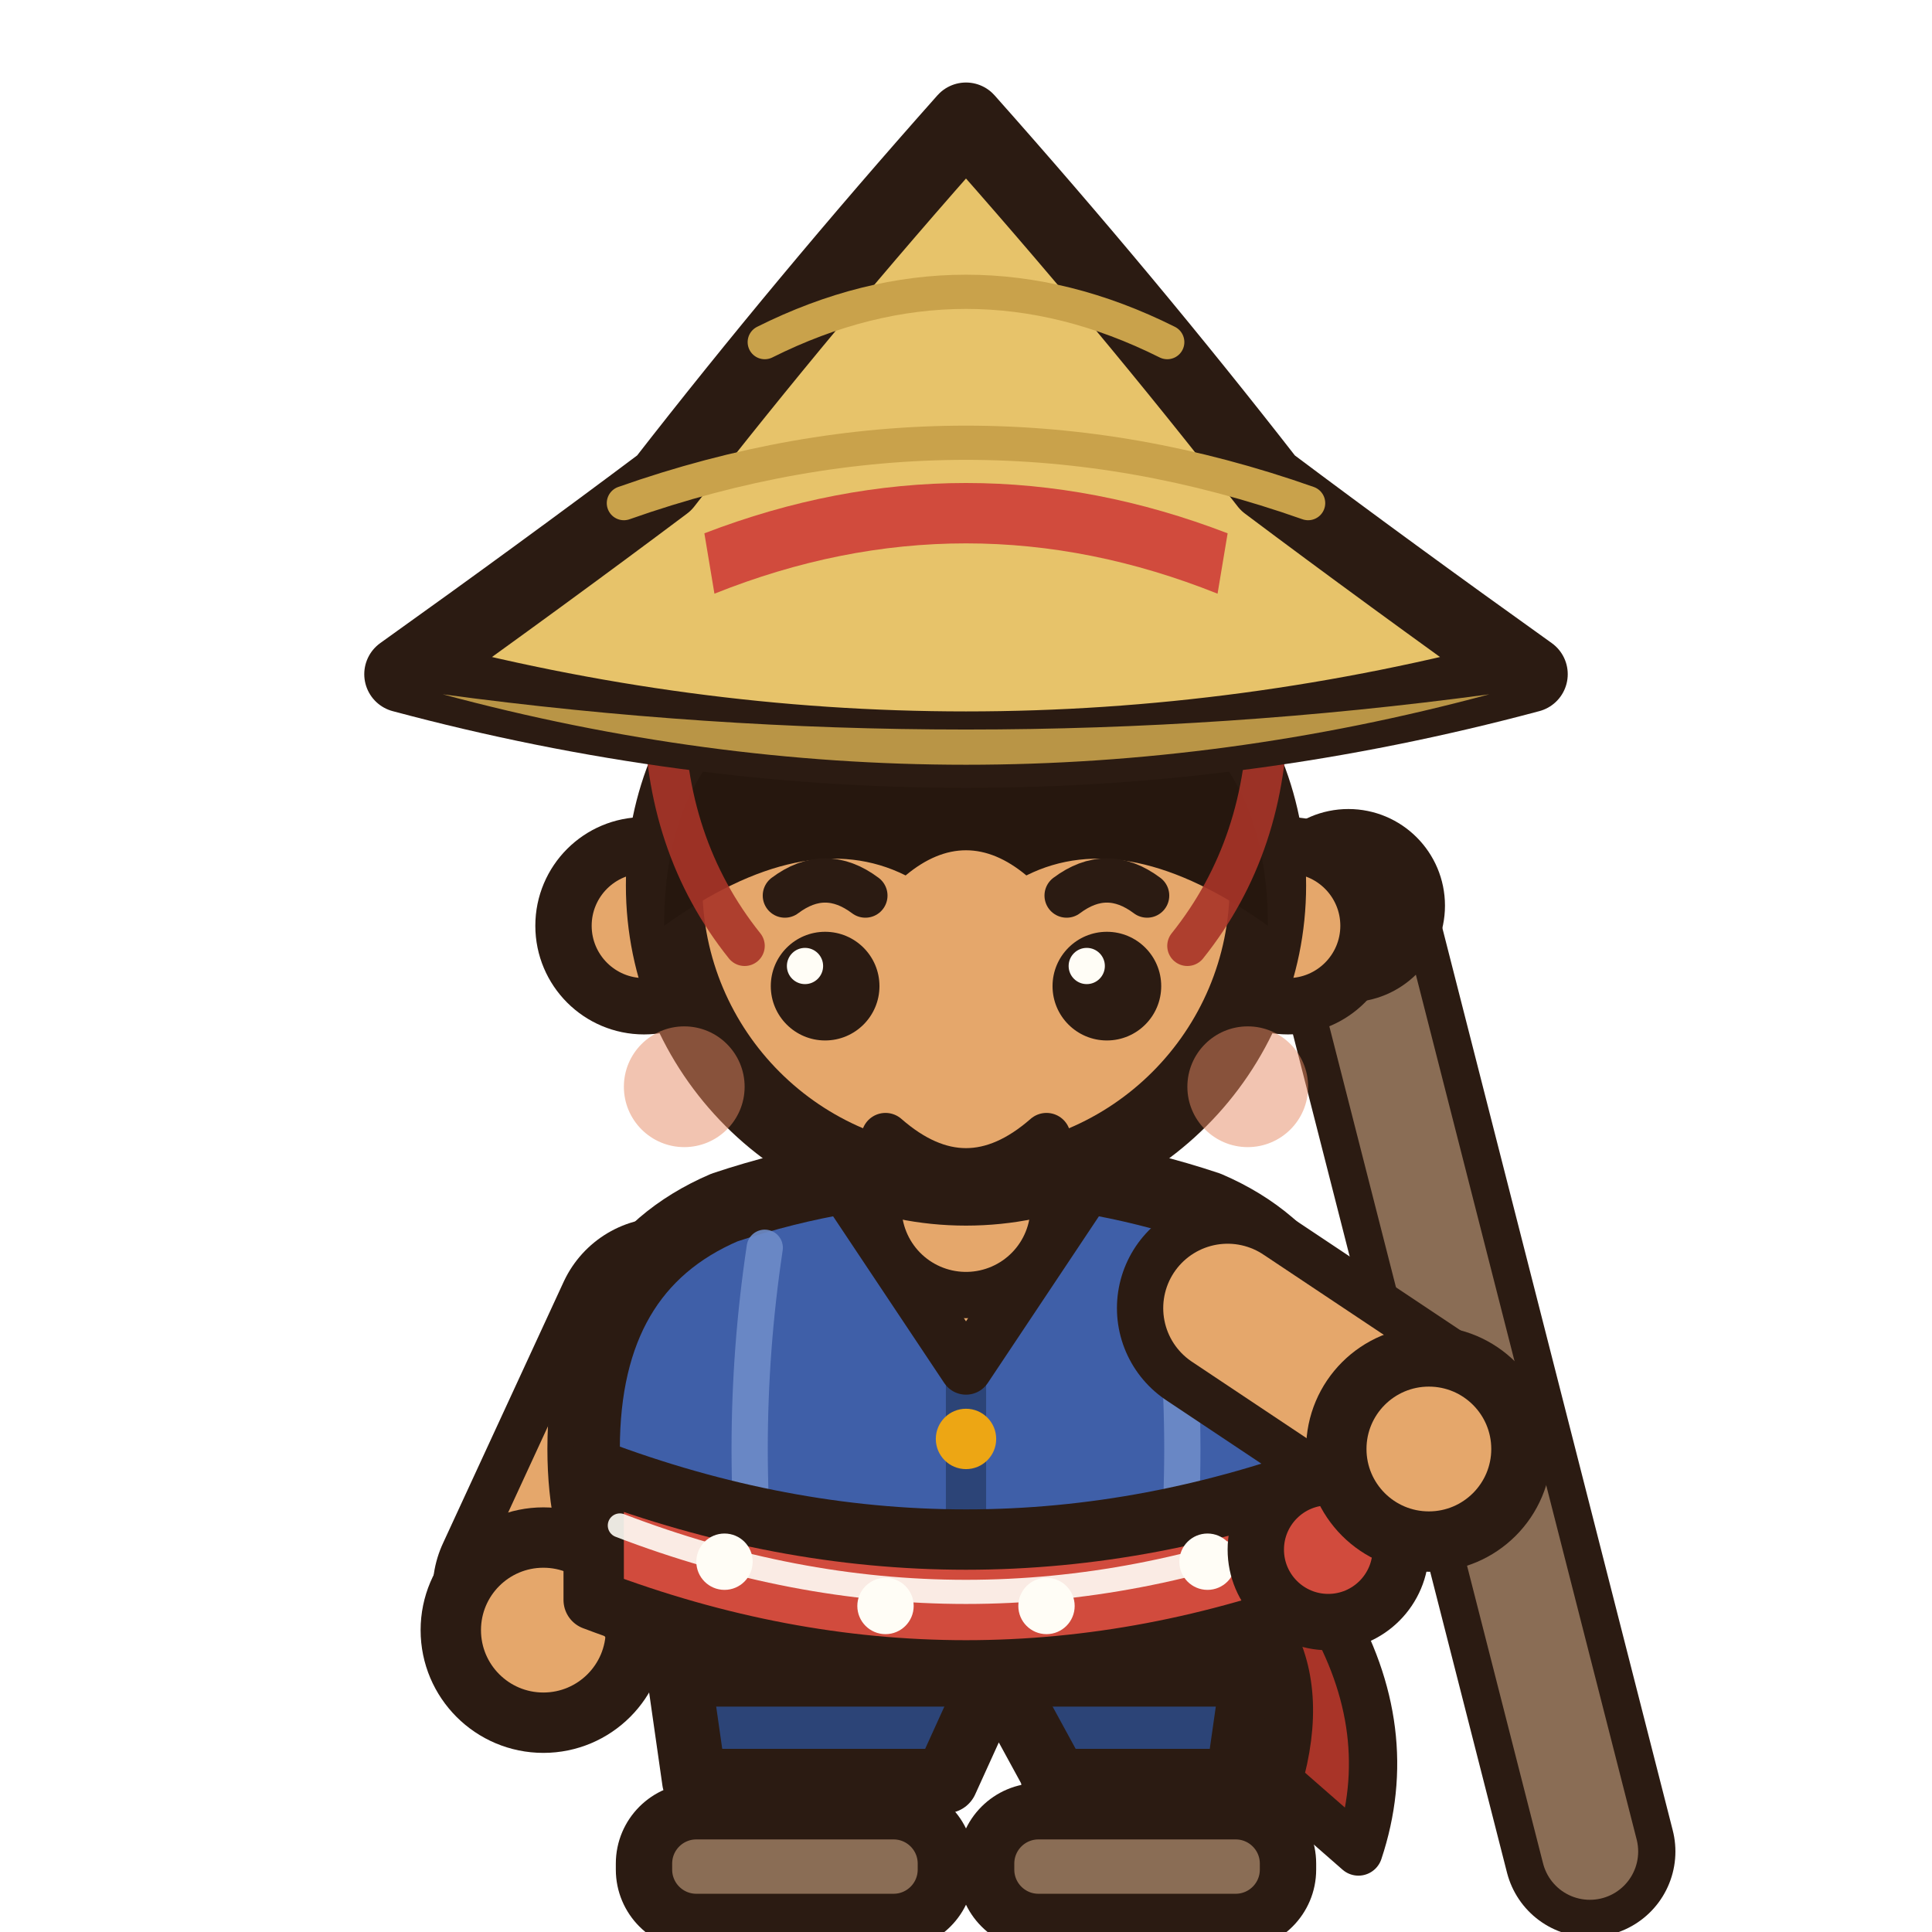
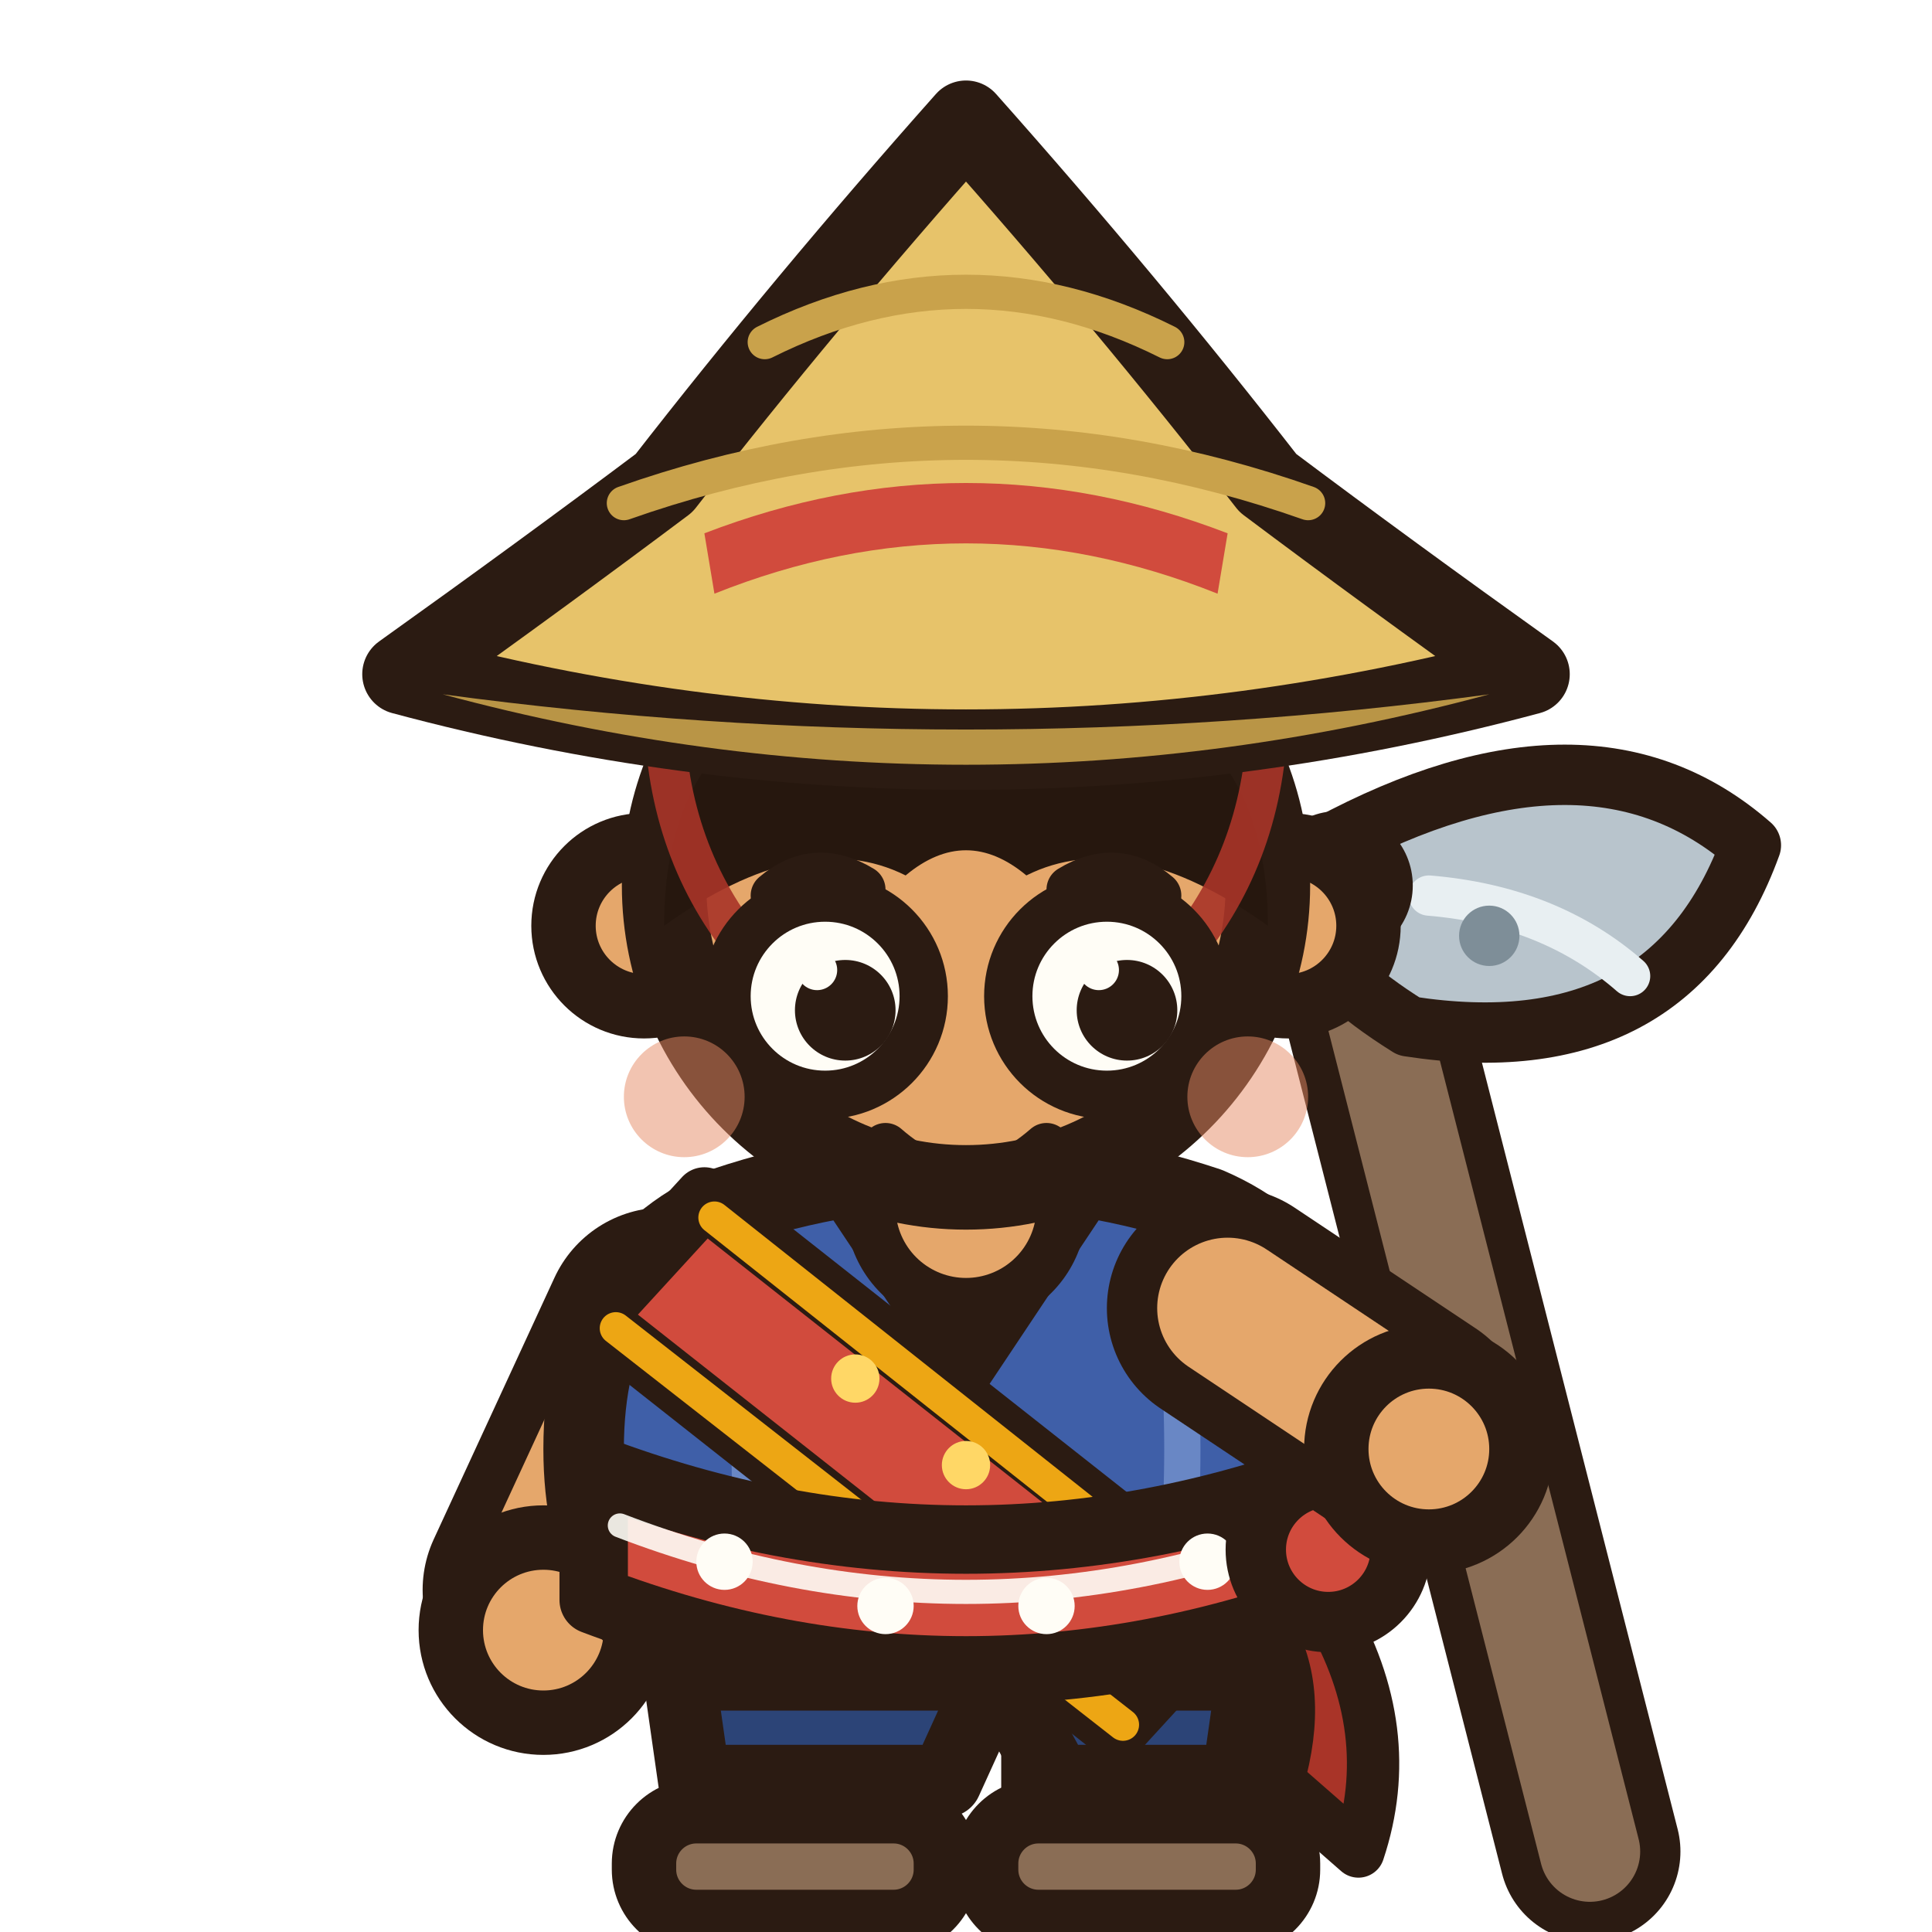
<svg xmlns="http://www.w3.org/2000/svg" viewBox="0 0 96 96">
  <g stroke-linejoin="round" stroke-linecap="round">
-     <path d="M33,66 L27,79" stroke="#2B1B12" stroke-width="11" />
-     <path d="M33,66 L27,79" stroke="#E5A76B" stroke-width="6.4" />
-     <circle cx="27" cy="81" r="4.6" fill="#E5A76B" stroke="#2B1B12" stroke-width="3" />
-     <path d="M40,85 L40,91" stroke="#2B1B12" stroke-width="10.5" />
-     <path d="M40,85 L40,91" stroke="#E5A76B" stroke-width="6" />
-     <path d="M56,85 L56,91" stroke="#2B1B12" stroke-width="10.5" />
-     <path d="M56,85 L56,91" stroke="#E5A76B" stroke-width="6" />
-     <rect x="32" y="90" width="15" height="5.5" rx="2.6" fill="#8A6D55" stroke="#2B1B12" stroke-width="2.8" />
-     <rect x="49" y="90" width="15" height="5.5" rx="2.6" fill="#8A6D55" stroke="#2B1B12" stroke-width="2.8" />
-     <path d="M67,45 L79,92" stroke="#2B1B12" stroke-width="8.5" />
-     <path d="M67,45 L79,92" stroke="#8A6D55" stroke-width="4.8" />
-     <circle cx="67" cy="45" r="3.4" fill="#8A6D55" stroke="#2B1B12" stroke-width="2.8" />
-     <path d="M33,78 L63,78 L61.5,88.5 L52.5,88.5 L49.5,83 L47,88.5 L34.5,88.5 Z" fill="#2C4477" stroke="#2B1B12" stroke-width="3.2" />
-     <path d="M36,60 Q29,63 29,72 Q29,80 35,83 L61,83 Q67,80 67,72 Q67,63 60,60 Q48,56 36,60 Z" fill="#3F5FA8" stroke="#2B1B12" stroke-width="3.6" />
+     <path d="M33,66 L27,79" stroke="#2B1B12" stroke-width="12" />
+     <path d="M33,66 L27,79" stroke="#E5A76B" stroke-width="7" />
+     <circle cx="27" cy="81" r="4.6" fill="#E5A76B" stroke="#2B1B12" stroke-width="3.2" />
+     <path d="M40,85 L40,91" stroke="#2B1B12" stroke-width="12.5" />
+     <path d="M40,85 L40,91" stroke="#E5A76B" stroke-width="7.5" />
+     <path d="M56,85 L56,91" stroke="#2B1B12" stroke-width="12.5" />
+     <path d="M56,85 L56,91" stroke="#E5A76B" stroke-width="7.5" />
+     <rect x="32" y="90" width="15" height="5.5" rx="2.6" fill="#8A6D55" stroke="#2B1B12" stroke-width="3.2" />
+     <rect x="49" y="90" width="15" height="5.5" rx="2.6" fill="#8A6D55" stroke="#2B1B12" stroke-width="3.2" />
+     <path d="M67,45 L79,92" stroke="#2B1B12" stroke-width="9" />
+     <path d="M67,45 L79,92" stroke="#8A6D55" stroke-width="5" />
+     <path d="M66,42 Q79,35 87,42 Q83,53 70,51 Q62,46 66,42 Z" fill="#B8C4CC" stroke="#2B1B12" stroke-width="3" />
+     <path d="M71,44.5 Q77,45 81,48.5" stroke="#E8EFF2" stroke-width="2" fill="none" />
+     <circle cx="74" cy="46.5" r="1.5" fill="#7E8E98" />
+     <circle cx="66.5" cy="44" r="2.6" fill="#8A6D55" stroke="#2B1B12" stroke-width="2.2" />
+     <path d="M33,78 L63,78 L61.5,88.5 L52.5,88.5 L49.5,83 L47,88.5 L34.5,88.5 Z" fill="#2C4477" stroke="#2B1B12" stroke-width="3.6" />
+     <path d="M36,60 Q29,63 29,72 Q29,80 35,83 L61,83 Q67,80 67,72 Q67,63 60,60 Q48,56 36,60 Z" fill="#3F5FA8" stroke="#2B1B12" stroke-width="4" />
    <path d="M38,62 Q36.5,72 38,82" stroke="#6E8CC9" stroke-width="1.8" fill="none" opacity="0.9" />
    <path d="M58,62 Q59.5,72 58,82" stroke="#6E8CC9" stroke-width="1.8" fill="none" opacity="0.9" />
    <path d="M48,68 L48,82" stroke="#2C4477" stroke-width="2" fill="none" />
-     <circle cx="48" cy="71.5" r="1.5" fill="#EDA614" />
-     <circle cx="48" cy="77.5" r="1.5" fill="#EDA614" />
-     <path d="M42,59 L54,59 L48,68 Z" fill="#E5A76B" stroke="#2B1B12" stroke-width="2.6" />
-     <path d="M29.5,73 Q48,80 66.5,73 L66.5,79.5 Q48,86.5 29.5,79.5 Z" fill="#D14B3D" stroke="#2B1B12" stroke-width="3" />
+     <path d="M42,59 L54,59 L48,68 Z" fill="#E5A76B" stroke="#2B1B12" stroke-width="2.8" />
+     <path d="M35,59.5 L61,80 L55.5,86 L29.5,65.5 Z" fill="#D14B3D" stroke="#2B1B12" stroke-width="3" />
+     <path d="M35.5,60.5 L60.6,80.4" stroke="#EDA614" stroke-width="1.6" fill="none" />
+     <path d="M30.6,66 L55.8,85.7" stroke="#EDA614" stroke-width="1.6" fill="none" />
+     <circle cx="42.5" cy="68.5" r="1.2" fill="#FFD766" />
+     <circle cx="48" cy="72.8" r="1.2" fill="#FFD766" />
+     <circle cx="53.5" r="1.2" cy="77.2" fill="#FFD766" />
+     <path d="M29.5,73 Q48,80 66.5,73 L66.5,79.5 Q48,86.5 29.5,79.5 Z" fill="#D14B3D" stroke="#2B1B12" stroke-width="3.4" />
    <path d="M30.8,75.8 Q48,82.4 65.2,75.8" stroke="#FFFDF6" stroke-width="1.2" fill="none" opacity="0.9" />
    <circle cx="36" cy="77.6" r="1.4" fill="#FFFDF6" />
    <circle cx="44" cy="79.8" r="1.4" fill="#FFFDF6" />
    <circle cx="52" cy="79.8" r="1.4" fill="#FFFDF6" />
    <circle cx="60" cy="77.6" r="1.4" fill="#FFFDF6" />
-     <path d="M66,80 Q69.5,86 67.5,92 L63.5,88.5 Q64.8,84 63,81 Z" fill="#A93428" stroke="#2B1B12" stroke-width="2.4" />
-     <circle cx="66" cy="77" r="3.6" fill="#D14B3D" stroke="#2B1B12" stroke-width="2.8" />
-     <path d="M61,65 L70,71" stroke="#2B1B12" stroke-width="11" />
-     <path d="M61,65 L70,71" stroke="#E5A76B" stroke-width="6.4" />
-     <circle cx="71" cy="72" r="4.6" fill="#E5A76B" stroke="#2B1B12" stroke-width="3" />
-     <path d="M48,54 L48,60" stroke="#2B1B12" stroke-width="11" />
-     <path d="M48,54 L48,60" stroke="#E5A76B" stroke-width="6.4" />
-     <circle cx="32" cy="46" r="4" fill="#E5A76B" stroke="#2B1B12" stroke-width="2.8" />
-     <circle cx="64" cy="46" r="4" fill="#E5A76B" stroke="#2B1B12" stroke-width="2.8" />
-     <circle cx="48" cy="44" r="15" fill="#E5A76B" stroke="#2B1B12" stroke-width="3.8" />
+     <path d="M66,80 Q69.5,86 67.5,92 L63.5,88.5 Q64.8,84 63,81 Z" fill="#A93428" stroke="#2B1B12" stroke-width="2.6" />
+     <circle cx="66" cy="77" r="3.6" fill="#D14B3D" stroke="#2B1B12" stroke-width="3" />
+     <path d="M61,65 L70,71" stroke="#2B1B12" stroke-width="12" />
+     <path d="M61,65 L70,71" stroke="#E5A76B" stroke-width="7" />
+     <circle cx="71" cy="72" r="4.6" fill="#E5A76B" stroke="#2B1B12" stroke-width="3.2" />
+     <path d="M48,54 L48,60" stroke="#2B1B12" stroke-width="12" />
+     <path d="M48,54 L48,60" stroke="#E5A76B" stroke-width="7" />
+     <circle cx="32" cy="46" r="4" fill="#E5A76B" stroke="#2B1B12" stroke-width="3.2" />
+     <circle cx="64" cy="46" r="4" fill="#E5A76B" stroke="#2B1B12" stroke-width="3.2" />
+     <circle cx="48" cy="44" r="15" fill="#E5A76B" stroke="#2B1B12" stroke-width="4.2" />
    <path d="M33,46 Q33,33 48,33 Q63,33 63,46 Q56,41 51,43.5 Q48,41 45,43.5 Q40,41 33,46 Z" fill="#26170E" />
    <path d="M33,35 Q33,42 37,47" stroke="#A93428" stroke-width="2" fill="none" opacity="0.9" />
    <path d="M63,35 Q63,42 59,47" stroke="#A93428" stroke-width="2" fill="none" opacity="0.9" />
-     <path d="M39,44.5 Q41,43 43,44.5" stroke="#2B1B12" stroke-width="2.2" fill="none" />
-     <path d="M53,44.5 Q55,43 57,44.5" stroke="#2B1B12" stroke-width="2.2" fill="none" />
-     <circle cx="41" cy="49" r="2.7" fill="#2B1B12" />
-     <circle cx="55" cy="49" r="2.7" fill="#2B1B12" />
-     <circle cx="40" cy="48" r="0.9" fill="#FFFDF6" />
-     <circle cx="54" cy="48" r="0.9" fill="#FFFDF6" />
-     <circle cx="34" cy="54" r="3" fill="#E58A63" opacity="0.5" />
-     <circle cx="62" cy="54" r="3" fill="#E58A63" opacity="0.5" />
-     <path d="M44,56.5 Q48,60 52,56.5" stroke="#2B1B12" stroke-width="2.4" fill="none" />
+     <path d="M38.5,44.5 Q40.5,42.8 42.8,44.2" stroke="#2B1B12" stroke-width="2.4" fill="none" />
+     <path d="M53.2,44.2 Q55.5,42.8 57.5,44.5" stroke="#2B1B12" stroke-width="2.4" fill="none" />
+     <circle cx="41" cy="49.5" r="4.9" fill="#FFFDF6" stroke="#2B1B12" stroke-width="2.4" />
+     <circle cx="55" cy="49.5" r="4.9" fill="#FFFDF6" stroke="#2B1B12" stroke-width="2.4" />
+     <circle cx="42" cy="50.2" r="2.5" fill="#2B1B12" />
+     <circle cx="56" cy="50.2" r="2.5" fill="#2B1B12" />
+     <circle cx="40.6" cy="48.2" r="1" fill="#FFFDF6" />
+     <circle cx="54.6" cy="48.2" r="1" fill="#FFFDF6" />
+     <circle cx="34" cy="54.5" r="3" fill="#E58A63" opacity="0.5" />
+     <circle cx="62" cy="54.5" r="3" fill="#E58A63" opacity="0.5" />
+     <path d="M44,57 Q48,60.5 52,57" stroke="#2B1B12" stroke-width="2.4" fill="none" />
    <g>
-       <path d="M48,6 Q56,15 63,24 Q69,28.5 76,33.5 Q48,41 20,33.5 Q27,28.5 33,24 Q40,15 48,6 Z" fill="#E7C36A" stroke="#2B1B12" stroke-width="3.8" />
+       <path d="M48,6 Q56,15 63,24 Q69,28.5 76,33.5 Q48,41 20,33.5 Q27,28.5 33,24 Q40,15 48,6 Z" fill="#E7C36A" stroke="#2B1B12" stroke-width="4" />
      <path d="M38,17 Q48,12 58,17" stroke="#C9A24B" stroke-width="1.7" fill="none" />
      <path d="M31,25 Q48,19 65,25" stroke="#C9A24B" stroke-width="1.7" fill="none" />
      <path d="M35,26.5 Q48,21.5 61,26.5 L60.5,29.5 Q48,24.5 35.5,29.5 Z" fill="#D14B3D" />
      <path d="M22,34.5 Q48,41.5 74,34.5 Q48,38 22,34.5 Z" fill="#C9A24B" opacity="0.9" />
    </g>
  </g>
</svg>
